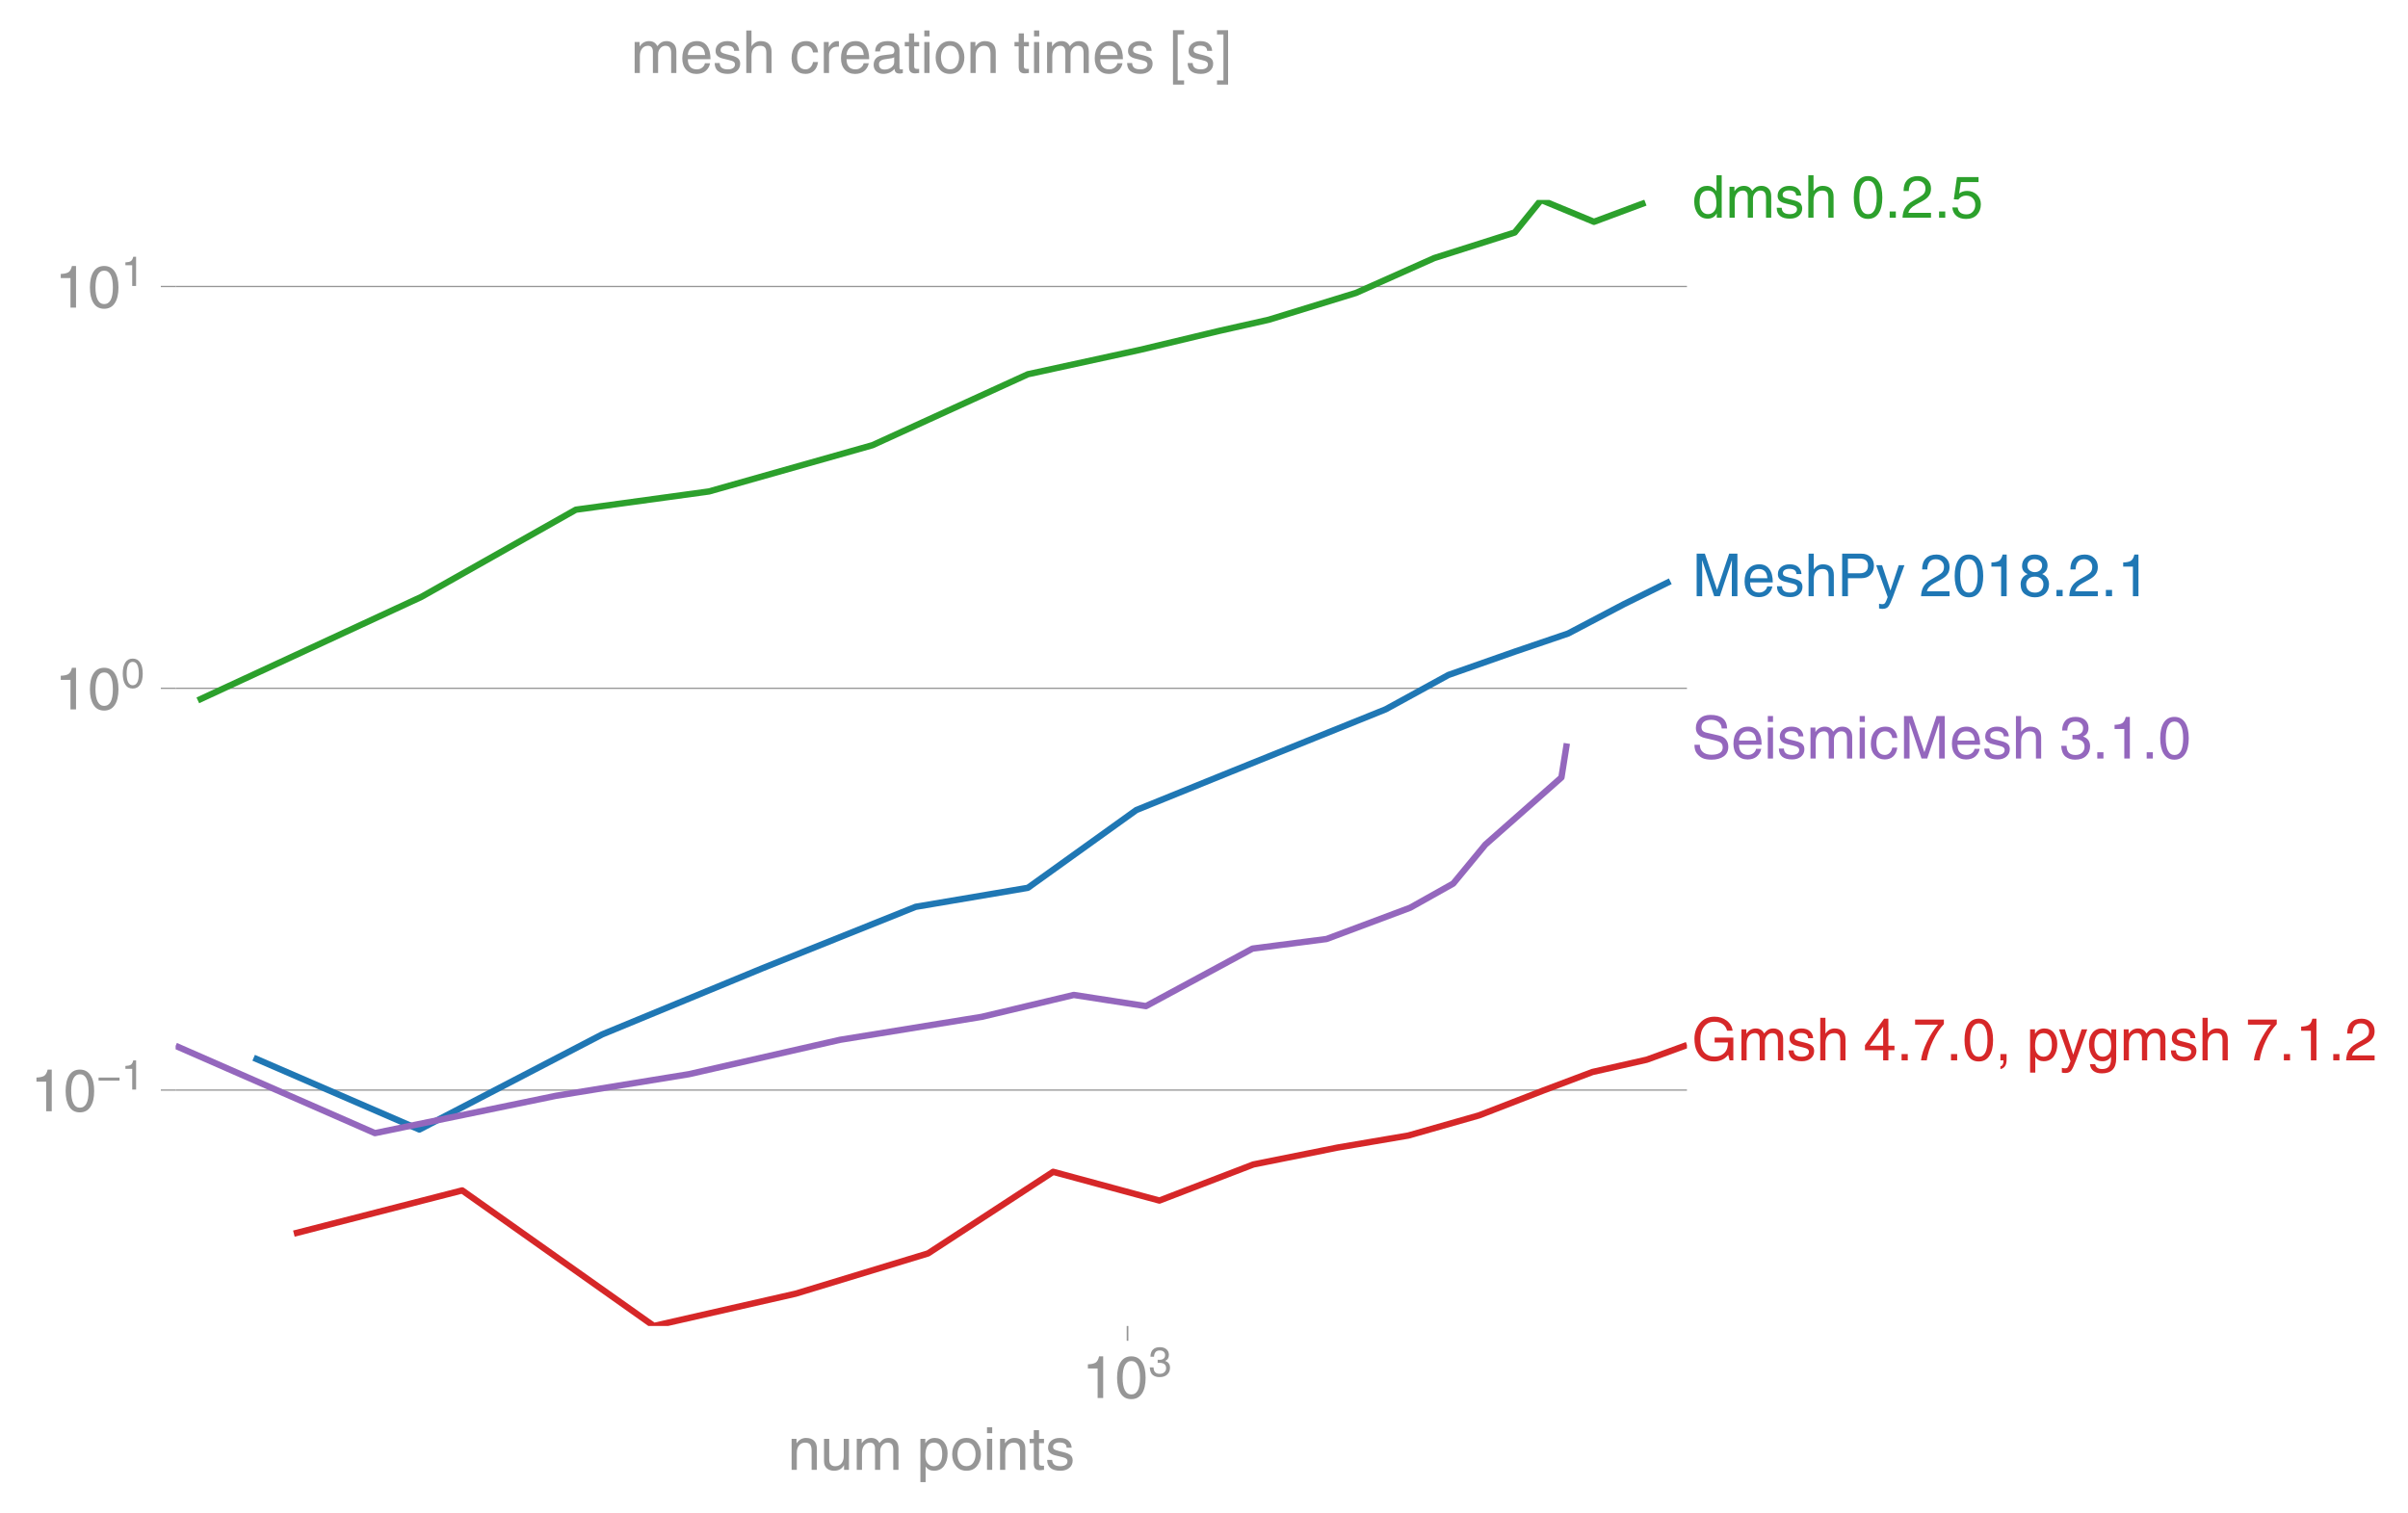
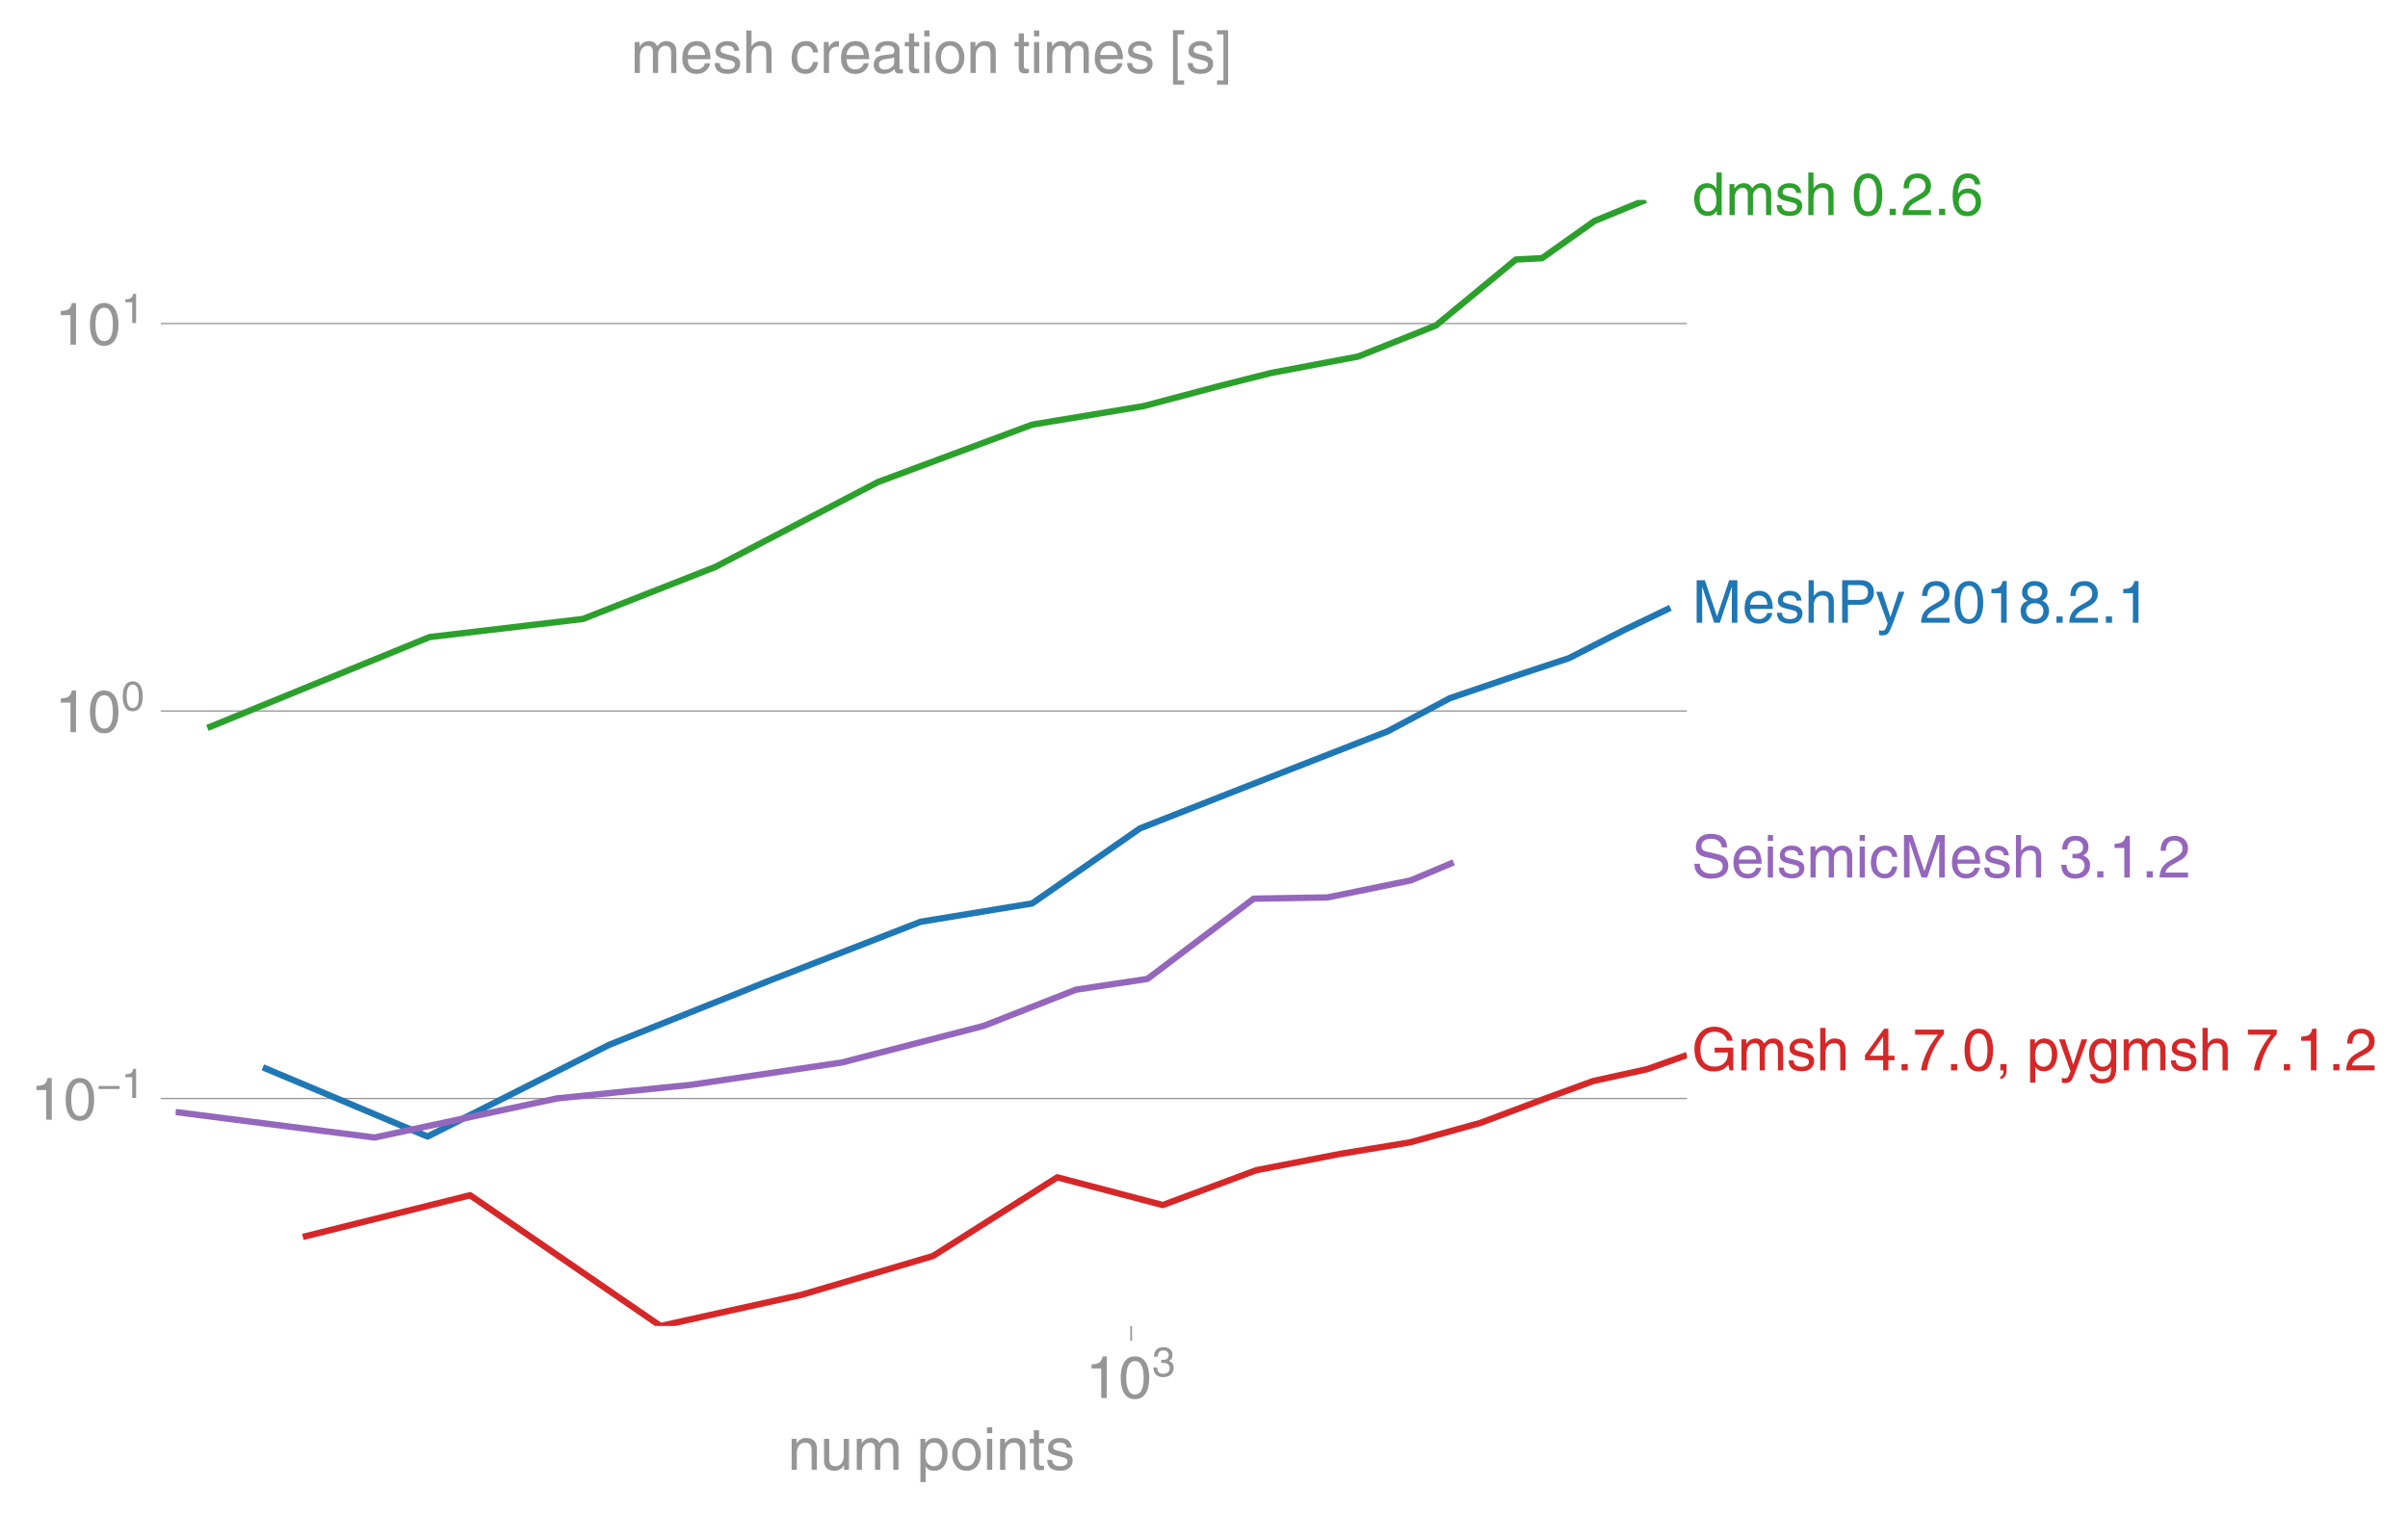
- <svg xmlns="http://www.w3.org/2000/svg" xmlns:xlink="http://www.w3.org/1999/xlink" height="476.609" viewBox="0 0 569.002 357.457" width="758.669">
+ <svg xmlns="http://www.w3.org/2000/svg" xmlns:xlink="http://www.w3.org/1999/xlink" height="476.609" viewBox="0 0 568.996 357.457" width="758.661">
  <defs>
    <style>*{stroke-linecap:butt;stroke-linejoin:round}</style>
  </defs>
  <g id="figure_1">
-     <path d="M0 357.457h569.002V0H0z" fill="none" id="patch_1" />
+     <path d="M0 357.457h568.996V0H0z" fill="none" id="patch_1" />
    <g id="axes_1">
      <path d="M41.5 313.361h357.12V47.25H41.5z" fill="none" id="patch_2" />
      <g id="matplotlib.axis_1">
        <g id="xtick_1">
          <g id="line2d_1">
            <defs>
-               <path d="M0 0v3.5" id="mfd4331c432" stroke="#969696" stroke-width=".4" />
-             </defs>
-             <use x="266.433" xlink:href="#mfd4331c432" y="313.361" fill="#969696" stroke="#969696" stroke-width=".4" />
-           </g>
-           <g transform="matrix(.14 0 0 -.14 255.653 330.41)" fill="#969696" id="text_1">
+               <path d="M0 0v3.5" id="ma883637406" stroke="#969696" stroke-width=".4" />
+             </defs>
+             <use x="267.285" xlink:href="#ma883637406" y="313.361" fill="#969696" stroke="#969696" stroke-width=".4" />
+           </g>
+           <g transform="matrix(.14 0 0 -.14 256.505 330.41)" fill="#969696" id="text_1">
            <defs>
              <path d="M35.89 0h-9.374v49.906H10.109v6.985q8.594.28 12.782 2.75Q27.094 62.109 29 70.313h6.89z" id="HelveticaWorld-Regular-49" />
              <path d="M42.484 34.188q0 14.109-3.734 21.156-3.734 7.062-10.969 7.062-7.078 0-10.89-7.062-3.797-7.047-3.797-21.157 0-13.671 3.75-20.937Q20.609 6 27.78 6q7.235 0 10.969 7 3.734 7.016 3.734 21.188zm9.422 0q0-17.297-6.25-26.704-6.25-9.39-17.875-9.39-12.062 0-18.062 9.734-6 9.75-6 26.36 0 17.03 6.14 26.578 6.157 9.547 17.922 9.547 11.625 0 17.875-9.5t6.25-26.626z" id="HelveticaWorld-Regular-48" />
              <path d="M22.406 39.984q2.203-.187 4.594-.187 6.203 0 9.781 2.86 3.594 2.859 3.594 8.656 0 4.687-3.344 7.89-3.343 3.203-9.64 3.203-6.985 0-10.235-4.11-3.234-4.093-3.437-10.983h-8.64q0 10.984 5.765 16.984 5.765 6.016 16.937 6.016 9.922 0 15.828-5.11 5.907-5.094 5.907-13.39 0-10.704-9.032-14.5v-.204q11.72-4 11.72-16.406 0-9.906-6.595-16.265-6.593-6.344-18.703-6.344-9.906 0-16.312 5.203Q4.204 8.5 3.422 21.484H12.5q.203-8.109 4-11.797Q20.313 6 27.484 6q6.938 0 11.141 3.86 4.203 3.859 4.203 9.718 0 6.406-4.016 9.672-4 3.266-12.39 3.266-2 0-4.016-.094z" id="HelveticaWorld-Regular-51" />
            </defs>
            <use transform="translate(0 .173)" xlink:href="#HelveticaWorld-Regular-49" />
            <use transform="translate(55.615 .173)" xlink:href="#HelveticaWorld-Regular-48" />
            <use transform="matrix(.7 0 0 .7 112.146 36.781)" xlink:href="#HelveticaWorld-Regular-51" />
          </g>
        </g>
        <g transform="matrix(.14 0 0 -.14 186.133 347.359)" fill="#969696" id="text_2">
          <defs>
            <path d="M49.219 0h-8.844v32.172q0 7.422-2.594 10.578-2.578 3.156-8.578 3.156-5.906 0-9.875-4.5-3.953-4.484-3.953-12.89V0H6.594v52.297h8.297v-7.375h.203q6.203 8.89 15.812 8.89 8.89 0 13.594-4.718 4.719-4.703 4.719-13.5z" id="HelveticaWorld-Regular-110" />
            <path d="M6.11 52.297h8.78V17.578q0-5.765 2.61-8.625Q20.125 6.11 25 6.11q6.781 0 10.594 4.797 3.812 4.813 3.812 12.578v28.813h8.782V0H39.89v7.625l-.188.188q-4.984-9.329-16.61-9.329-7.515 0-12.25 4.094Q6.11 6.688 6.11 14.703z" id="HelveticaWorld-Regular-117" />
            <path d="M6.594 52.297h8.297v-7.375h.203q5.906 8.89 15.812 8.89 9.813 0 13.922-8.5 3.75 4.594 7.266 6.547 3.515 1.953 8.703 1.953 6.781 0 11.484-4.453Q77 44.922 77 36.187V0h-8.781v33.797q0 6.094-2.297 9.094-2.297 3.015-7.422 3.015-5.172 0-8.75-4.203-3.563-4.203-3.563-9.812V0h-8.78v36.188q0 4.53-2.11 7.124-2.094 2.594-6.094 2.594-6.297 0-10.062-4.687-3.766-4.688-3.766-12.703V0H6.594z" id="HelveticaWorld-Regular-109" />
            <path d="M14.984 23.688q0-8.407 4.094-13 4.11-4.579 10.219-4.579 6.687 0 10.39 5.438 3.72 5.453 3.72 14.765 0 10.22-3.563 14.907-3.563 4.687-10.735 4.687-6.984 0-10.562-5.5-3.563-5.5-3.563-16.718zm-8.39 28.609h8.297v-7.375h.203q5.61 8.89 15.625 8.89 10.11 0 15.937-7.359 5.828-7.344 5.828-18.766 0-12.796-5.953-21Q40.578-1.515 29.5-1.515q-9.094 0-13.922 7.032h-.203v-26.22H6.594z" id="HelveticaWorld-Regular-112" />
            <path d="M12.703 26.219q0-8.735 3.953-14.375 3.953-5.64 11.219-5.64 7.531 0 11.438 5.905 3.906 5.907 3.906 14.11 0 8.297-3.907 14.078-3.906 5.797-11.437 5.797-6.969 0-11.078-5.453-4.094-5.438-4.094-14.422zm-8.984 0q0 11.672 6.484 19.625 6.5 7.968 17.672 7.968 11.438 0 17.875-8.062 6.453-8.047 6.453-19.531 0-11.516-6.406-19.625-6.39-8.11-17.922-8.11-11.078 0-17.625 7.86-6.531 7.86-6.531 19.875z" id="HelveticaWorld-Regular-111" />
            <path d="M6.594 61.813v9.968h8.781v-9.969zM15.375 0H6.594v52.297h8.781z" id="HelveticaWorld-Regular-105" />
            <path d="M17.188 45.016V10.984q0-2 1.093-3.046 1.11-1.047 3.938-1.047h3.375V0Q20.797-.688 19-.688q-5.516 0-8.063 2.641-2.53 2.64-2.53 8.547v34.516H1.311v7.28h7.094v14.595h8.781V52.297h8.407v-7.281z" id="HelveticaWorld-Regular-116" />
            <path d="M36.078 37.406q-.187 4.688-3.344 6.735-3.14 2.047-9.047 2.047-4.296 0-7.359-1.907-3.047-1.89-3.047-5.468 0-2.829 1.797-4.172 1.813-1.344 7.828-2.86l8.688-2.187q7.906-2 11.297-5.11 3.406-3.093 3.406-8.656 0-7.719-5.64-12.531-5.641-4.813-15.063-4.813-11 0-16.64 4.563-5.626 4.578-5.735 13.75h8.5q.203-5.422 3.594-8.063 3.39-2.625 10.171-2.625 5.516 0 8.766 2.188 3.25 2.203 3.25 6.11 0 2.78-2.11 4.437-2.093 1.672-8.296 3.078l-10.203 2.5q-6.203 1.562-9.157 4.656-2.953 3.094-2.953 8.031 0 7.72 5.516 12.203 5.531 4.5 14.406 4.5 9.485 0 14.531-4.624 5.047-4.61 5.344-11.782z" id="HelveticaWorld-Regular-115" />
          </defs>
          <use xlink:href="#HelveticaWorld-Regular-110" />
          <use x="55.176" xlink:href="#HelveticaWorld-Regular-117" />
          <use x="109.961" xlink:href="#HelveticaWorld-Regular-109" />
          <use x="192.969" xlink:href="#HelveticaWorld-Regular-32" />
          <use x="217.383" xlink:href="#HelveticaWorld-Regular-112" />
          <use x="273.877" xlink:href="#HelveticaWorld-Regular-111" />
          <use x="329.785" xlink:href="#HelveticaWorld-Regular-105" />
          <use x="351.807" xlink:href="#HelveticaWorld-Regular-110" />
          <use x="406.982" xlink:href="#HelveticaWorld-Regular-116" />
          <use x="434.668" xlink:href="#HelveticaWorld-Regular-115" />
        </g>
      </g>
      <g id="matplotlib.axis_2">
        <g id="ytick_1">
-           <path clip-path="url(#p139f32bc98)" d="M41.5 257.613h357.12" fill="none" stroke="#969696" stroke-linecap="square" stroke-width=".3" id="line2d_2" />
+           <path clip-path="url(#p57d392f91a)" d="M41.5 259.6h357.12" fill="none" stroke="#969696" stroke-linecap="square" stroke-width=".3" id="line2d_2" />
          <g id="line2d_3">
            <defs>
-               <path d="M0 0h-3.5" id="m81fba6480c" stroke="#969696" stroke-width=".3" />
-             </defs>
-             <use x="41.5" xlink:href="#m81fba6480c" y="257.613" fill="#969696" stroke="#969696" stroke-width=".3" />
-           </g>
-           <g transform="matrix(.14 0 0 -.14 7.2 262.638)" fill="#969696" id="text_3">
+               <path d="M0 0h-3.5" id="med9da67bf8" stroke="#969696" stroke-width=".3" />
+             </defs>
+             <use x="41.5" xlink:href="#med9da67bf8" y="259.599" fill="#969696" stroke="#969696" stroke-width=".3" />
+           </g>
+           <g transform="matrix(.14 0 0 -.14 7.2 264.624)" fill="#969696" id="text_3">
            <defs>
              <path d="M54.594 21.578H4v7.328h50.594z" id="HelveticaWorld-Regular-8722" />
            </defs>
            <use transform="translate(0 .173)" xlink:href="#HelveticaWorld-Regular-49" />
            <use transform="translate(55.615 .173)" xlink:href="#HelveticaWorld-Regular-48" />
            <use transform="matrix(.7 0 0 .7 112.146 36.781)" xlink:href="#HelveticaWorld-Regular-8722" />
            <use transform="matrix(.7 0 0 .7 153.161 36.781)" xlink:href="#HelveticaWorld-Regular-49" />
          </g>
        </g>
        <g id="ytick_2">
-           <path clip-path="url(#p139f32bc98)" d="M41.5 162.657h357.12" fill="none" stroke="#969696" stroke-linecap="square" stroke-width=".3" id="line2d_4" />
-           <use x="41.5" xlink:href="#m81fba6480c" y="162.657" fill="#969696" stroke="#969696" stroke-width=".3" id="line2d_5" />
-           <g transform="matrix(.14 0 0 -.14 12.94 167.682)" fill="#969696" id="text_4">
+           <path clip-path="url(#p57d392f91a)" d="M41.5 168.027h357.12" fill="none" stroke="#969696" stroke-linecap="square" stroke-width=".3" id="line2d_4" />
+           <use x="41.5" xlink:href="#med9da67bf8" y="168.027" fill="#969696" stroke="#969696" stroke-width=".3" id="line2d_5" />
+           <g transform="matrix(.14 0 0 -.14 12.94 173.052)" fill="#969696" id="text_4">
            <use transform="translate(0 .173)" xlink:href="#HelveticaWorld-Regular-49" />
            <use transform="translate(55.615 .173)" xlink:href="#HelveticaWorld-Regular-48" />
            <use transform="matrix(.7 0 0 .7 112.146 36.781)" xlink:href="#HelveticaWorld-Regular-48" />
          </g>
        </g>
        <g id="ytick_3">
-           <path clip-path="url(#p139f32bc98)" d="M41.5 67.702h357.12" fill="none" stroke="#969696" stroke-linecap="square" stroke-width=".3" id="line2d_6" />
-           <use x="41.5" xlink:href="#m81fba6480c" y="67.702" fill="#969696" stroke="#969696" stroke-width=".3" id="line2d_7" />
-           <g transform="matrix(.14 0 0 -.14 12.94 72.726)" fill="#969696" id="text_5">
+           <path clip-path="url(#p57d392f91a)" d="M41.5 76.455h357.12" fill="none" stroke="#969696" stroke-linecap="square" stroke-width=".3" id="line2d_6" />
+           <use x="41.5" xlink:href="#med9da67bf8" y="76.455" fill="#969696" stroke="#969696" stroke-width=".3" id="line2d_7" />
+           <g transform="matrix(.14 0 0 -.14 12.94 81.48)" fill="#969696" id="text_5">
            <use transform="translate(0 .173)" xlink:href="#HelveticaWorld-Regular-49" />
            <use transform="translate(55.615 .173)" xlink:href="#HelveticaWorld-Regular-48" />
            <use transform="matrix(.7 0 0 .7 112.146 36.781)" xlink:href="#HelveticaWorld-Regular-49" />
          </g>
        </g>
      </g>
-       <path clip-path="url(#p139f32bc98)" d="M46.742 165.513l52.835-24.456 36.5-20.605 31.463-4.31 38.62-10.93 36.73-16.77 26.464-5.76 18.607-4.45 11.823-2.665 20.625-6.34 18.484-8.234 19.034-6.049 6.227-7.695 12.49 5.168 12.164-4.533" fill="none" stroke="#2ca02c" stroke-linecap="square" stroke-width="1.5" id="line2d_8" />
-       <path clip-path="url(#p139f32bc98)" d="M59.938 249.979l39.16 16.955 43.208-22.48 38.018-15.698 36.049-14.454 26.517-4.488 25.62-18.379 22.515-9.126 17.9-7.219 18.51-7.462 14.83-8.121 15.78-5.539 12.512-4.26 13.177-6.93 10.95-5.41" fill="none" stroke="#1f77b4" stroke-linecap="square" stroke-width="1.5" id="line2d_9" />
-       <path clip-path="url(#p139f32bc98)" d="M69.44 291.536l39.774-10.21 45.29 32.035 33.505-7.632 31.288-9.515 29.56-19.282 25.1 6.791 22.204-8.528 19.88-3.99 16.754-2.853 16.706-4.762 15.153-5.867 11.638-4.382 12.834-2.908 9.494-3.466" fill="none" stroke="#d62728" stroke-linecap="square" stroke-width="1.5" id="line2d_10" />
-       <path clip-path="url(#p139f32bc98)" d="M41.5 247.156l47.1 20.63 42.774-8.821 31.402-5.105 35.716-8.126 33.492-5.427 21.746-5.176 17.059 2.64 25.178-13.594 17.495-2.265 19.764-7.397 10.166-5.704 7.606-9.222 17.963-15.853 1.279-8.05" fill="none" stroke="#9467bd" stroke-linecap="square" stroke-width="1.5" id="line2d_11" />
-       <g transform="matrix(.14 0 0 -.14 399.778 51.46)" fill="#2ca02c" id="text_6">
+       <path clip-path="url(#p57d392f91a)" d="M49.01 172.025l52.494-21.473 36.265-4.286 31.26-12.289 38.371-20.035 36.494-13.59 26.293-4.373 18.487-4.9 11.747-2.957 20.492-3.866 18.365-7.326 18.912-15.599 6.186-.32 12.41-8.792 12.085-4.97" fill="none" stroke="#2ca02c" stroke-linecap="square" stroke-width="1.5" id="line2d_8" />
+       <path clip-path="url(#p57d392f91a)" d="M62.12 252.237l38.909 16.351 42.928-21.678 37.774-15.14 35.816-13.939 26.347-4.328 25.454-17.724 22.37-8.8 17.784-6.962 18.392-7.197 14.735-7.831 15.677-5.341 12.432-4.11 13.092-6.682 10.88-5.217" fill="none" stroke="#1f77b4" stroke-linecap="square" stroke-width="1.5" id="line2d_9" />
+       <path clip-path="url(#p57d392f91a)" d="M71.562 292.314l39.517-9.847 44.997 30.894 33.29-7.36 31.086-9.176 29.37-18.595 24.94 6.55 22.06-8.225 19.752-3.848 16.646-2.751 16.598-4.593 15.055-5.657 11.562-4.226 12.753-2.804 9.432-3.344" fill="none" stroke="#d62728" stroke-linecap="square" stroke-width="1.5" id="line2d_10" />
+       <path clip-path="url(#p57d392f91a)" d="M41.5 262.8l47.006 6.025 43.116-9.25 31.533-3.192 35.774-5.291 33.48-8.645 21.848-8.566 16.882-2.543 25.104-18.965 17.434-.285 19.685-4.033 10.124-4.258" fill="none" stroke="#9467bd" stroke-linecap="square" stroke-width="1.5" id="line2d_11" />
+       <g transform="matrix(.14 0 0 -.14 399.772 50.825)" fill="#2ca02c" id="text_6">
        <defs>
          <path d="M13.094 26.313q0-9.704 3.844-14.954 3.859-5.25 10.265-5.25 6.094 0 10.188 4.485 4.109 4.5 4.109 13.094 0 11.03-3.5 16.625-3.484 5.593-10.61 5.593-6.78 0-10.546-4.453-3.75-4.437-3.75-15.14zM50.39 0h-8.297v7.172h-.203q-4.97-8.688-15.078-8.688-10.891 0-16.86 8.297Q4 15.094 4 27.688q0 11.625 5.906 18.875 5.922 7.25 15.875 7.25 9.813 0 15.625-8.891l.203.594V71.78h8.782z" id="HelveticaWorld-Regular-100" />
          <path d="M49.219 0h-8.844v34.188q0 6.296-2.438 9-2.437 2.718-7.953 2.718-6.797 0-10.703-4.406-3.906-4.39-3.906-12.984V0H6.594v71.781h8.781V45.312h.203q6 8.5 15.328 8.5 8.594 0 13.453-4.5 4.86-4.484 4.86-13.718z" id="HelveticaWorld-Regular-104" />
          <path d="M19.094 0H8.687v10.594h10.407z" id="HelveticaWorld-Regular-46" />
          <path d="M4.39 45.125q0 12.39 6.391 18.781 6.406 6.407 17.938 6.407 9.656 0 15.812-5.86 6.157-5.86 6.157-15.14 0-7.22-3.547-12.188-3.532-4.953-10.422-8.703l-12.11-6.64Q13.922 15.921 12.5 8.296h38.188V0H2.593q.39 9.906 4.297 16.5 3.906 6.594 12.203 11.375l12.593 7.328q5.032 2.89 7.329 5.984 2.297 3.094 2.297 8.516 0 5.375-3.766 9.031-3.75 3.672-10.156 3.672-7.078 0-10.594-4.672-3.516-4.656-3.61-12.609z" id="HelveticaWorld-Regular-50" />
-           <path d="M14.703 40.922q5.813 4.39 13.625 4.39 9.469 0 16.281-6.296 6.813-6.297 6.813-16.22 0-10.78-6.578-17.796-6.563-7-18.422-7-10.313 0-16.266 5.047Q4.203 8.109 3.22 17.39h9.094q.671-5.672 4.437-8.672 3.766-3 10.453-3 6.485 0 10.64 4.484Q42 14.703 42 21.688q0 7.125-4.36 11.421-4.343 4.297-11.218 4.297-7.813 0-13.047-6.687l-7.563.39 5.266 37.594h36.438v-8.5H17.672z" id="HelveticaWorld-Regular-53" />
+           <path d="M14.11 21.578q0-6.875 4.093-11.234Q22.313 6 28.906 6q6.297 0 10.032 4.438 3.734 4.453 3.734 11.687 0 6.297-3.688 10.547-3.687 4.25-10.468 4.25-6.594 0-10.5-4.156-3.907-4.157-3.907-11.188zM41.702 51.61q-.984 5.375-3.984 8.078-3 2.72-8.125 2.72-8.11 0-12.36-7.923-4.25-7.906-4.343-18.109l.203-.188q5.61 8.641 16.687 8.641 8.844 0 15.438-5.86 6.593-5.859 6.593-16.452 0-10.5-6.25-17.47-6.25-6.952-16.843-6.952-12.219 0-18.563 8.687-6.344 8.703-6.344 25.938 0 16.593 6.485 27.093 6.5 10.5 19.484 10.5 8.407 0 14.219-5.015 5.813-5 6.297-13.688z" id="HelveticaWorld-Regular-54" />
        </defs>
        <use xlink:href="#HelveticaWorld-Regular-100" />
        <use x="56.982" xlink:href="#HelveticaWorld-Regular-109" />
        <use x="139.99" xlink:href="#HelveticaWorld-Regular-115" />
        <use x="189.99" xlink:href="#HelveticaWorld-Regular-104" />
        <use x="245.166" xlink:href="#HelveticaWorld-Regular-32" />
        <use x="269.58" xlink:href="#HelveticaWorld-Regular-48" />
        <use x="325.195" xlink:href="#HelveticaWorld-Regular-46" />
        <use x="352.979" xlink:href="#HelveticaWorld-Regular-50" />
        <use x="408.594" xlink:href="#HelveticaWorld-Regular-46" />
-         <use x="436.377" xlink:href="#HelveticaWorld-Regular-53" />
-       </g>
-       <g transform="matrix(.14 0 0 -.14 399.778 140.895)" fill="#1f77b4" id="text_7">
+         <use x="436.377" xlink:href="#HelveticaWorld-Regular-54" />
+       </g>
+       <g transform="matrix(.14 0 0 -.14 399.772 147.166)" fill="#1f77b4" id="text_7">
        <defs>
          <path d="M67.484 0v42.39q0 .829.094 8.126t.094 9.78h-.281L47.312 0h-9.609L17.578 60.203h-.297q0-3.61.094-10.297.11-6.687.11-7.515V0H8.108v71.781h13.86L42.39 11.078h.28l20.313 60.703h13.922V0z" id="HelveticaWorld-Regular-77" />
          <path d="M42.484 30.328q-.687 8.485-4.5 12.031-3.797 3.547-10.109 3.547-6.39 0-10.328-4.5-3.922-4.484-4.172-11.078zm8.391-13.922q-1.453-8.11-7.953-13.422-5.719-4.5-15.047-4.593-10.984.093-17.438 7.203Q4 12.704 4 24.704q0 13.78 6.64 21.437 6.641 7.672 18.47 7.672 10.593 0 16.546-7.922 5.953-7.907 5.953-22.594H13.375q0-8.203 3.813-12.703Q21 6.109 28.608 6.109q5.375 0 9.235 3.235 3.86 3.25 4.25 7.062z" id="HelveticaWorld-Regular-101" />
          <path d="M17.828 38.625H37.11q7.282 0 10.938 3.188 3.656 3.203 3.656 9.703 0 5.812-3.516 8.89-3.515 3.078-10.687 3.078H17.828zm0-38.625H8.11v71.781h32.266q9.625 0 15.484-5.594 5.86-5.593 5.86-14.578 0-9.328-5.672-15.312-5.656-5.969-15.672-5.969H17.828z" id="HelveticaWorld-Regular-80" />
          <path d="M39.016 52.297h9.562L29.891.984q-.5-1.375-.985-2.593-4.25-11.329-7.328-15.547-3.078-4.235-9.953-4.235-3.61 0-5.906.782v8.015q2.484-.89 5.468-.89 3.22 0 4.704 2.03 1.5 2.032 4.421 9.938L.875 52.297h9.922L24.812 9.719H25z" id="HelveticaWorld-Regular-121" />
          <path d="M27.594 40.578q5.422 0 8.953 3.094 3.547 3.11 3.547 8.234 0 4.594-3.407 7.547-3.39 2.953-9.687 2.953-5.61 0-8.672-3.11-3.047-3.093-3.047-7.874 0-5.125 3.813-7.984 3.812-2.86 8.5-2.86zm.093-7.562q-6.78 0-10.64-3.766-3.86-3.766-3.86-9.234 0-6.297 3.907-10.157Q21 6 28.219 6q6.406 0 10.234 3.86 3.828 3.859 3.828 10.265 0 5.469-3.828 9.172-3.828 3.719-10.766 3.719zM49.22 52.203q0-10.594-9.032-14.797 6.204-2.781 8.86-7.36 2.656-4.562 2.656-9.733 0-10.016-6.453-16.125-6.438-6.094-17.375-6.094-9.563 0-16.813 5.25-7.25 5.25-7.25 17.062 0 11.922 11.907 16.907-9.516 3.796-9.516 13.671 0 8.297 5.64 13.813 5.641 5.516 15.641 5.516 10.016 0 15.875-5.204 5.86-5.203 5.86-12.906z" id="HelveticaWorld-Regular-56" />
        </defs>
        <use xlink:href="#HelveticaWorld-Regular-77" />
        <use x="85.01" xlink:href="#HelveticaWorld-Regular-101" />
        <use x="140.43" xlink:href="#HelveticaWorld-Regular-115" />
        <use x="190.43" xlink:href="#HelveticaWorld-Regular-104" />
        <use x="245.605" xlink:href="#HelveticaWorld-Regular-80" />
        <use x="310.254" xlink:href="#HelveticaWorld-Regular-121" />
        <use x="359.863" xlink:href="#HelveticaWorld-Regular-32" />
        <use x="384.277" xlink:href="#HelveticaWorld-Regular-50" />
        <use x="439.893" xlink:href="#HelveticaWorld-Regular-48" />
        <use x="495.508" xlink:href="#HelveticaWorld-Regular-49" />
        <use x="551.123" xlink:href="#HelveticaWorld-Regular-56" />
        <use x="606.738" xlink:href="#HelveticaWorld-Regular-46" />
        <use x="634.521" xlink:href="#HelveticaWorld-Regular-50" />
        <use x="690.137" xlink:href="#HelveticaWorld-Regular-46" />
        <use x="717.92" xlink:href="#HelveticaWorld-Regular-49" />
      </g>
-       <g transform="matrix(.14 0 0 -.14 399.778 250.584)" fill="#d62728" id="text_8">
+       <g transform="matrix(.14 0 0 -.14 399.772 252.95)" fill="#d62728" id="text_8">
        <defs>
          <path d="M38.484 38.375h31.532V0h-6.297l-2.344 9.281Q56.781 3.421 50.578.75q-6.187-2.656-12.875-2.656-10.797 0-18.047 4.703-7.25 4.719-11.265 13.015-4 8.313-4 20.72 0 15.468 9.203 26.312 9.203 10.843 24.781 10.843 11.625 0 20.313-6.5Q67.39 60.688 68.796 50h-9.375q-1.703 7.078-7.219 11.078-5.516 4.016-14.312 4.016-10.594 0-17.047-7.985-6.438-7.984-6.438-21.125 0-15.28 6.39-22.437Q27.204 6.39 38.282 6.39q7.235 0 12.235 2.859 5 2.86 7.687 7.766 2.688 4.906 2.688 13.062H38.484z" id="HelveticaWorld-Regular-71" />
          <path d="M10.594 24.703h22.61v31.89h-.188zM42 17.093V0h-8.797v17.094H2.484v8.593L34.72 70.314H42v-45.61h10.297v-7.61z" id="HelveticaWorld-Regular-52" />
          <path d="M3.719 68.797h48.578v-7.719Q42.28 50.875 33.984 33.484 25.687 16.11 23.391 0h-9.672q1.469 13.281 9.719 30.531 8.25 17.266 18.953 29.672H3.719z" id="HelveticaWorld-Regular-55" />
          <path d="M8.688 10.594h10.406V.78q0-7.422-3.078-11.172-3.078-3.765-7.328-4.312v4.594Q14.015-9.422 14.015 0H8.687z" id="HelveticaWorld-Regular-44" />
          <path d="M12.984 26.313q0-9.61 3.813-14.907Q20.609 6.11 27.094 6.11q6.312 0 10.312 4.579 4 4.593 4 13 0 11.03-3.5 16.625-3.484 5.593-10.61 5.593-7.171 0-10.75-4.765-3.562-4.766-3.562-14.828zM49.812 2.983q0-12.609-6.062-18.797-6.047-6.203-18.266-6.203-8.78 0-13.984 4.047Q6.297-13.922 5.516-6.39h8.796q.672-3.812 3.532-6.062 2.86-2.25 8.281-2.25 7.375 0 11.125 3.969 3.766 3.953 3.766 12.828v3.719h-.188q-4.937-7.329-13.922-7.329-11.187 0-17.093 8.25-5.907 8.25-5.907 20.953 0 11.625 5.953 18.875 5.97 7.25 15.829 7.25 9.906 0 15.625-8.89h.187v7.375h8.313z" id="HelveticaWorld-Regular-103" />
        </defs>
        <use xlink:href="#HelveticaWorld-Regular-71" />
        <use x="77.1" xlink:href="#HelveticaWorld-Regular-109" />
        <use x="160.107" xlink:href="#HelveticaWorld-Regular-115" />
        <use x="210.107" xlink:href="#HelveticaWorld-Regular-104" />
        <use x="265.283" xlink:href="#HelveticaWorld-Regular-32" />
        <use x="289.697" xlink:href="#HelveticaWorld-Regular-52" />
        <use x="345.313" xlink:href="#HelveticaWorld-Regular-46" />
        <use x="373.096" xlink:href="#HelveticaWorld-Regular-55" />
        <use x="428.711" xlink:href="#HelveticaWorld-Regular-46" />
        <use x="456.494" xlink:href="#HelveticaWorld-Regular-48" />
        <use x="512.109" xlink:href="#HelveticaWorld-Regular-44" />
        <use x="539.893" xlink:href="#HelveticaWorld-Regular-32" />
        <use x="564.307" xlink:href="#HelveticaWorld-Regular-112" />
        <use x="618.801" xlink:href="#HelveticaWorld-Regular-121" />
        <use x="666.41" xlink:href="#HelveticaWorld-Regular-103" />
        <use x="722.318" xlink:href="#HelveticaWorld-Regular-109" />
        <use x="805.326" xlink:href="#HelveticaWorld-Regular-115" />
        <use x="855.326" xlink:href="#HelveticaWorld-Regular-104" />
        <use x="910.502" xlink:href="#HelveticaWorld-Regular-32" />
        <use x="934.916" xlink:href="#HelveticaWorld-Regular-55" />
        <use x="990.531" xlink:href="#HelveticaWorld-Regular-46" />
        <use x="1018.314" xlink:href="#HelveticaWorld-Regular-49" />
        <use x="1073.93" xlink:href="#HelveticaWorld-Regular-46" />
        <use x="1101.713" xlink:href="#HelveticaWorld-Regular-50" />
      </g>
-       <g transform="matrix(.14 0 0 -.14 399.778 179.262)" fill="#9467bd" id="text_9">
+       <g transform="matrix(.14 0 0 -.14 399.772 207.372)" fill="#9467bd" id="text_9">
        <defs>
          <path d="M50.39 50.781q-.296 6.844-5.109 10.719-4.797 3.875-12.656 3.875-7.922 0-12.172-3.25-4.234-3.234-4.234-9.344 0-3.265 1.843-5.61 1.86-2.343 6.641-3.468l20.516-4.687q8.297-1.813 12.297-6.875 4.015-5.047 4.015-12.313 0-10.64-7.812-16.187-7.813-5.547-20.313-5.547-9.531 0-15.031 2.437-5.484 2.453-9.734 7.766-4.25 5.328-4.25 14.89h9.093q0-8 5.313-12.406 5.328-4.39 14.5-4.39 8.89 0 13.844 3.156 4.953 3.156 4.953 8.953 0 5.281-2.953 7.89Q46.188 29 37.594 31l-15.469 3.625q-7.719 1.75-11.531 6.125Q6.78 45.125 6.78 51.516q0 9.672 6.516 15.922 6.531 6.25 18.203 6.25 13.172 0 20.328-5.5 7.156-5.485 7.688-17.407z" id="HelveticaWorld-Regular-83" />
          <path d="M39.594 34.719q-1.89 11.187-12.39 11.187-6.5 0-10.454-5.203-3.953-5.203-3.953-14.484 0-10.11 3.656-15.11 3.672-5 10.64-5 4.688 0 8.11 3.438 3.422 3.437 4.39 8.953h8.5q-1.312-9.703-6.859-14.86-5.547-5.156-14.328-5.156-10.297 0-16.89 7.047-6.594 7.063-6.594 19.172 0 13.281 6.594 21.188 6.593 7.922 18.5 7.922 8.687 0 13.843-5.204 5.157-5.203 5.735-13.89z" id="HelveticaWorld-Regular-99" />
        </defs>
        <use xlink:href="#HelveticaWorld-Regular-83" />
        <use x="66.211" xlink:href="#HelveticaWorld-Regular-101" />
        <use x="121.631" xlink:href="#HelveticaWorld-Regular-105" />
        <use x="143.652" xlink:href="#HelveticaWorld-Regular-115" />
        <use x="193.652" xlink:href="#HelveticaWorld-Regular-109" />
        <use x="276.66" xlink:href="#HelveticaWorld-Regular-105" />
        <use x="298.682" xlink:href="#HelveticaWorld-Regular-99" />
        <use x="349.951" xlink:href="#HelveticaWorld-Regular-77" />
        <use x="434.961" xlink:href="#HelveticaWorld-Regular-101" />
        <use x="490.381" xlink:href="#HelveticaWorld-Regular-115" />
        <use x="540.381" xlink:href="#HelveticaWorld-Regular-104" />
        <use x="595.557" xlink:href="#HelveticaWorld-Regular-32" />
        <use x="619.971" xlink:href="#HelveticaWorld-Regular-51" />
        <use x="675.586" xlink:href="#HelveticaWorld-Regular-46" />
        <use x="703.369" xlink:href="#HelveticaWorld-Regular-49" />
        <use x="758.984" xlink:href="#HelveticaWorld-Regular-46" />
-         <use x="786.768" xlink:href="#HelveticaWorld-Regular-48" />
+         <use x="786.768" xlink:href="#HelveticaWorld-Regular-50" />
      </g>
      <g transform="matrix(.14 0 0 -.14 149.042 17.25)" fill="#969696" id="text_10">
        <defs>
          <path d="M15.375 0H6.594v52.297h8.297v-8.688h.203q5.703 10.203 14.687 10.203 1.422 0 2.297-.296V44.39h-3.266q-5.906 0-9.671-4.016-3.766-4-3.766-9.953z" id="HelveticaWorld-Regular-114" />
          <path d="M38.375 26.703q-.969-1.015-3.828-1.656-2.86-.625-10.672-1.656-5.766-.688-8.469-2.844-2.703-2.14-2.703-5.656 0-4.297 2.281-6.688 2.297-2.39 7.329-2.39 6.296 0 11.171 3.578 4.891 3.593 4.891 8.718zM6.203 36.375q.297 8.844 5.734 13.14 5.454 4.297 15.844 4.297 8.297 0 13.907-3.765 5.624-3.75 5.624-10.844V9.078Q47.313 6 50.094 6q1.125 0 2.89.39V0Q50.594-.984 48-.984q-4.5 0-6.703 1.921-2.188 1.938-2.281 6.047-7.516-8.5-18.891-8.5-7.422 0-11.922 4.204Q3.72 6.89 3.72 13.624q0 6.89 3.906 11.125Q11.531 29 19 29.89l15.516 1.891q4.203.64 4.203 6.203 0 4.11-3.047 6.297-3.047 2.203-9.25 2.203-5.516 0-8.485-2.437-2.953-2.438-3.53-7.672z" id="HelveticaWorld-Regular-97" />
          <path d="M14.203-12.5H25v-7.078H6.297v91.797H25v-7.125H14.203z" id="HelveticaWorld-Regular-91" />
          <path d="M13.625 65.094H2.781v7.125h18.703v-91.797H2.781v7.078h10.844z" id="HelveticaWorld-Regular-93" />
        </defs>
        <use xlink:href="#HelveticaWorld-Regular-109" />
        <use x="83.008" xlink:href="#HelveticaWorld-Regular-101" />
        <use x="138.428" xlink:href="#HelveticaWorld-Regular-115" />
        <use x="188.428" xlink:href="#HelveticaWorld-Regular-104" />
        <use x="243.604" xlink:href="#HelveticaWorld-Regular-32" />
        <use x="268.018" xlink:href="#HelveticaWorld-Regular-99" />
        <use x="319.287" xlink:href="#HelveticaWorld-Regular-114" />
        <use x="350.855" xlink:href="#HelveticaWorld-Regular-101" />
        <use x="406.275" xlink:href="#HelveticaWorld-Regular-97" />
        <use x="461.207" xlink:href="#HelveticaWorld-Regular-116" />
        <use x="488.893" xlink:href="#HelveticaWorld-Regular-105" />
        <use x="510.914" xlink:href="#HelveticaWorld-Regular-111" />
        <use x="566.822" xlink:href="#HelveticaWorld-Regular-110" />
        <use x="621.998" xlink:href="#HelveticaWorld-Regular-32" />
        <use x="646.412" xlink:href="#HelveticaWorld-Regular-116" />
        <use x="674.098" xlink:href="#HelveticaWorld-Regular-105" />
        <use x="696.119" xlink:href="#HelveticaWorld-Regular-109" />
        <use x="779.127" xlink:href="#HelveticaWorld-Regular-101" />
        <use x="834.547" xlink:href="#HelveticaWorld-Regular-115" />
        <use x="884.547" xlink:href="#HelveticaWorld-Regular-32" />
        <use x="908.961" xlink:href="#HelveticaWorld-Regular-91" />
        <use x="936.744" xlink:href="#HelveticaWorld-Regular-115" />
        <use x="986.744" xlink:href="#HelveticaWorld-Regular-93" />
      </g>
    </g>
  </g>
  <defs>
-     <clipPath id="p139f32bc98">
+     <clipPath id="p57d392f91a">
      <path d="M41.5 47.249h357.12v266.112H41.5z" />
    </clipPath>
  </defs>
</svg>
